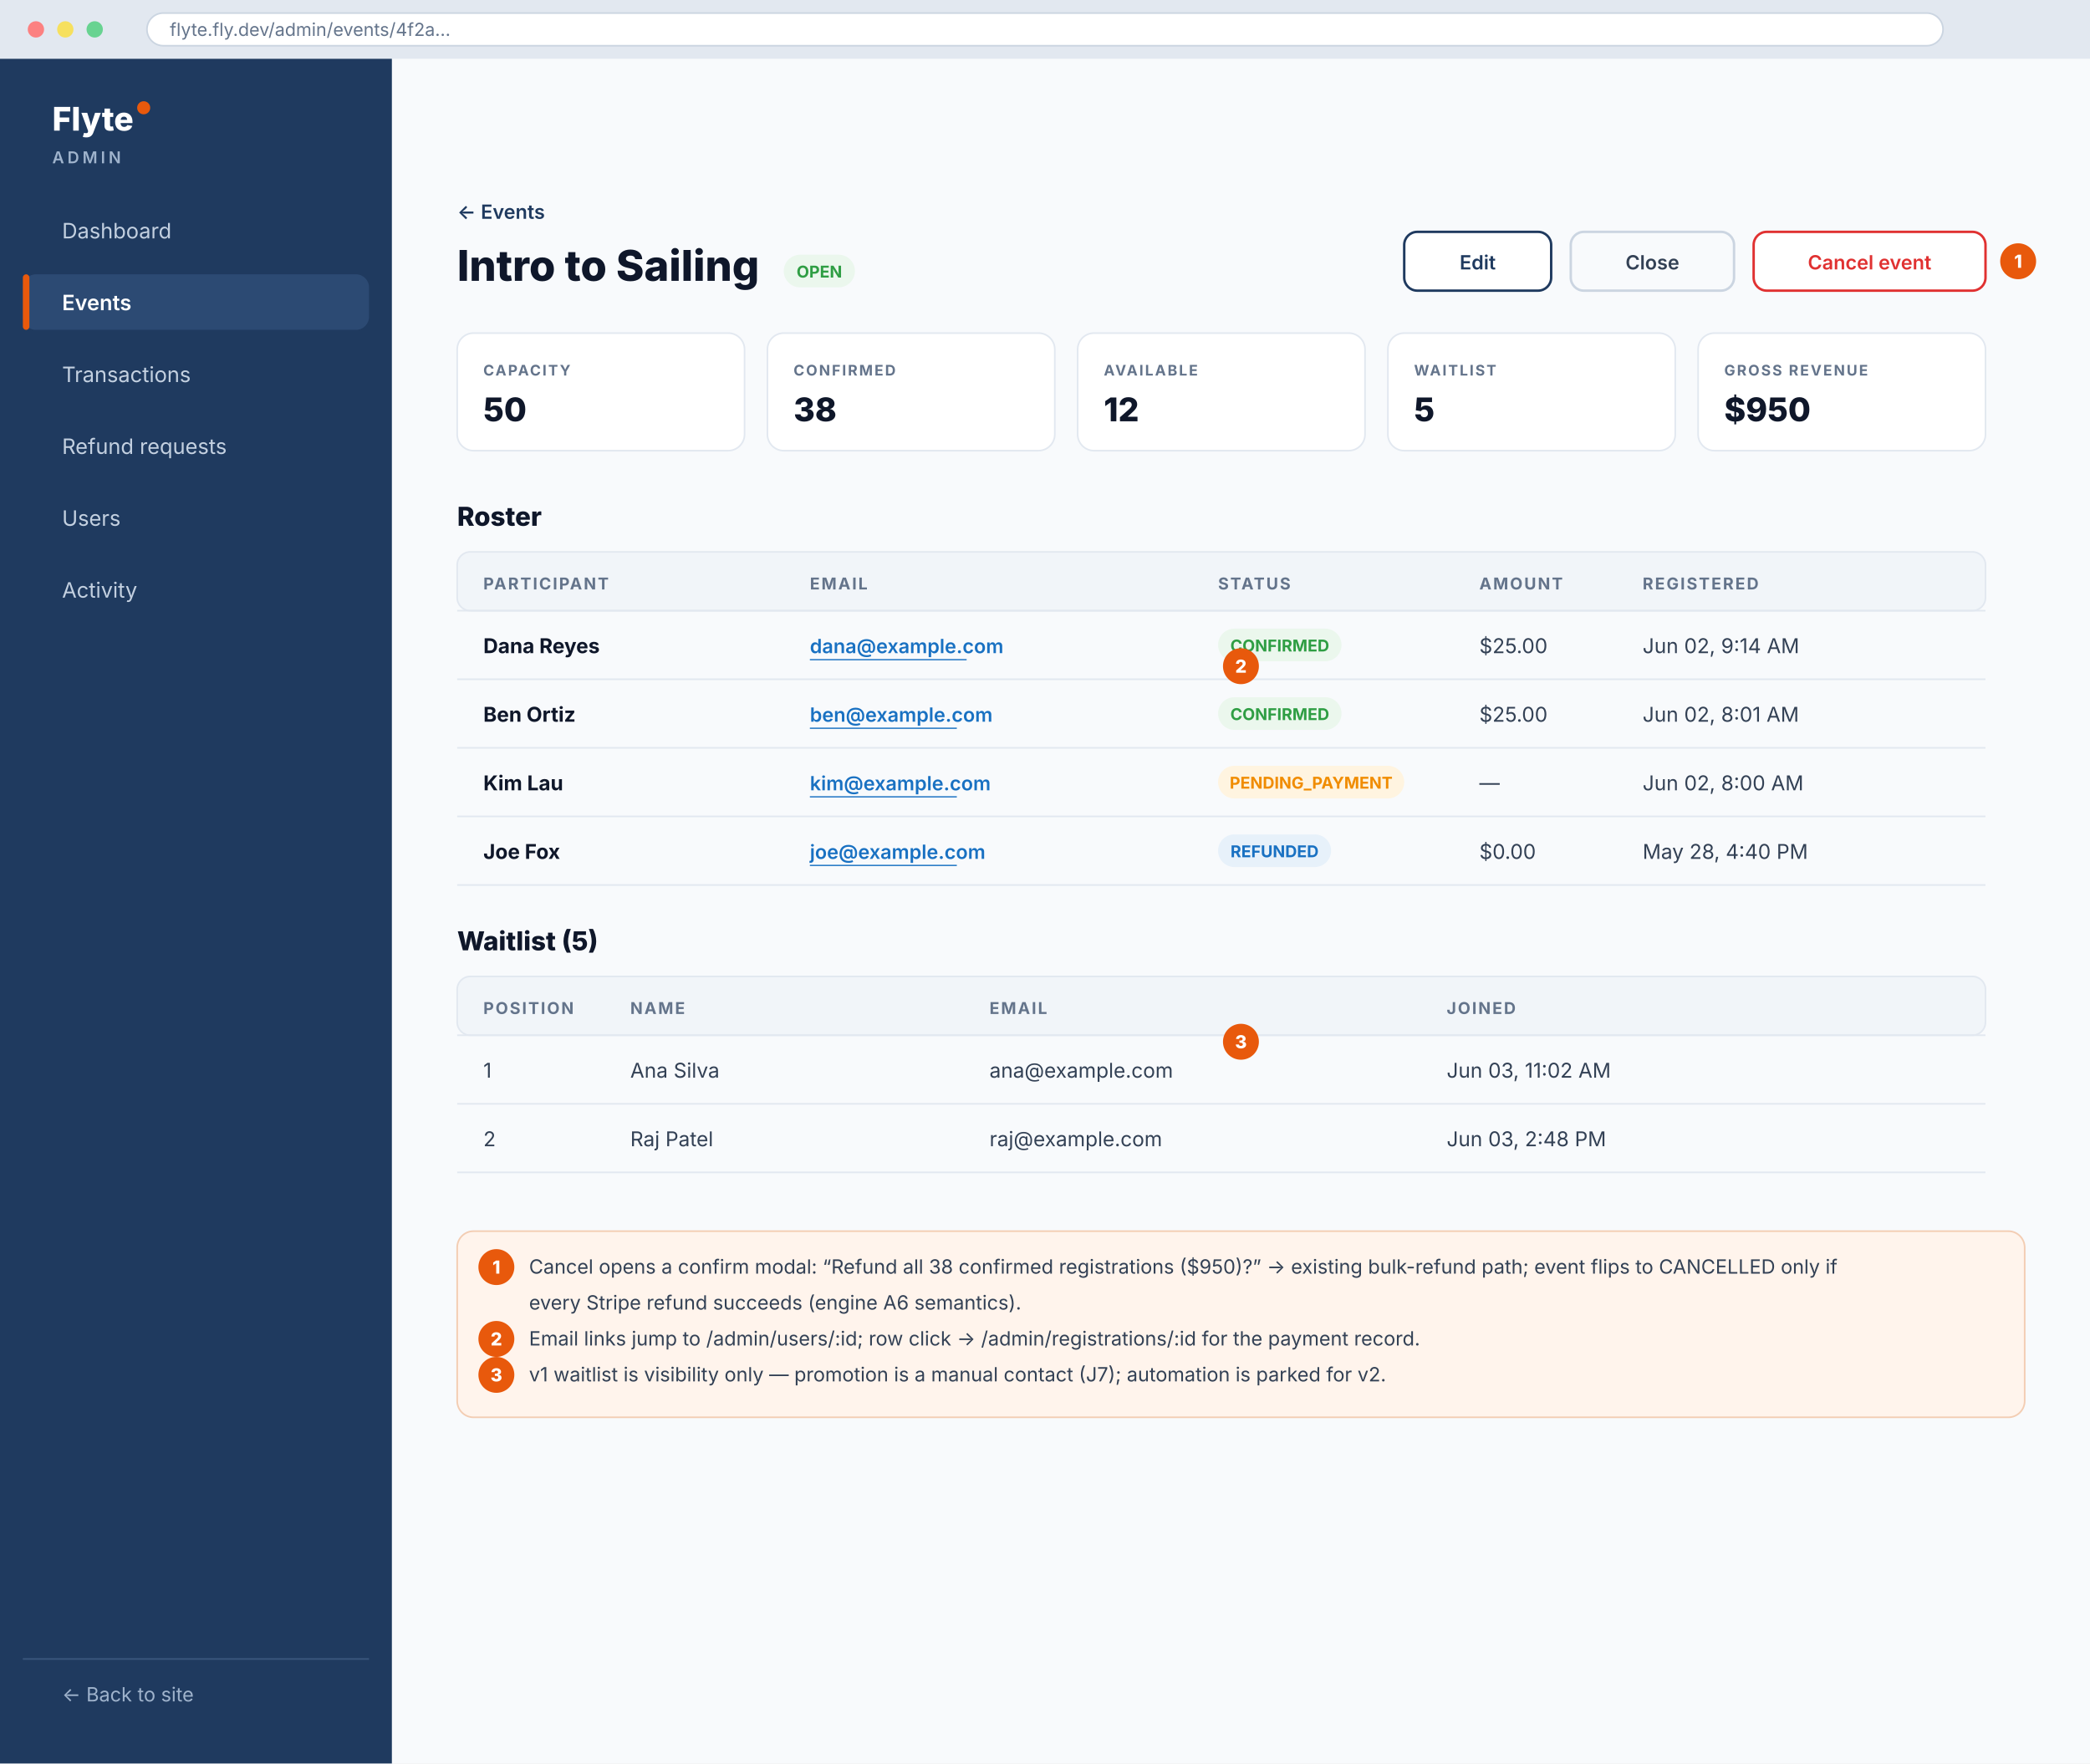
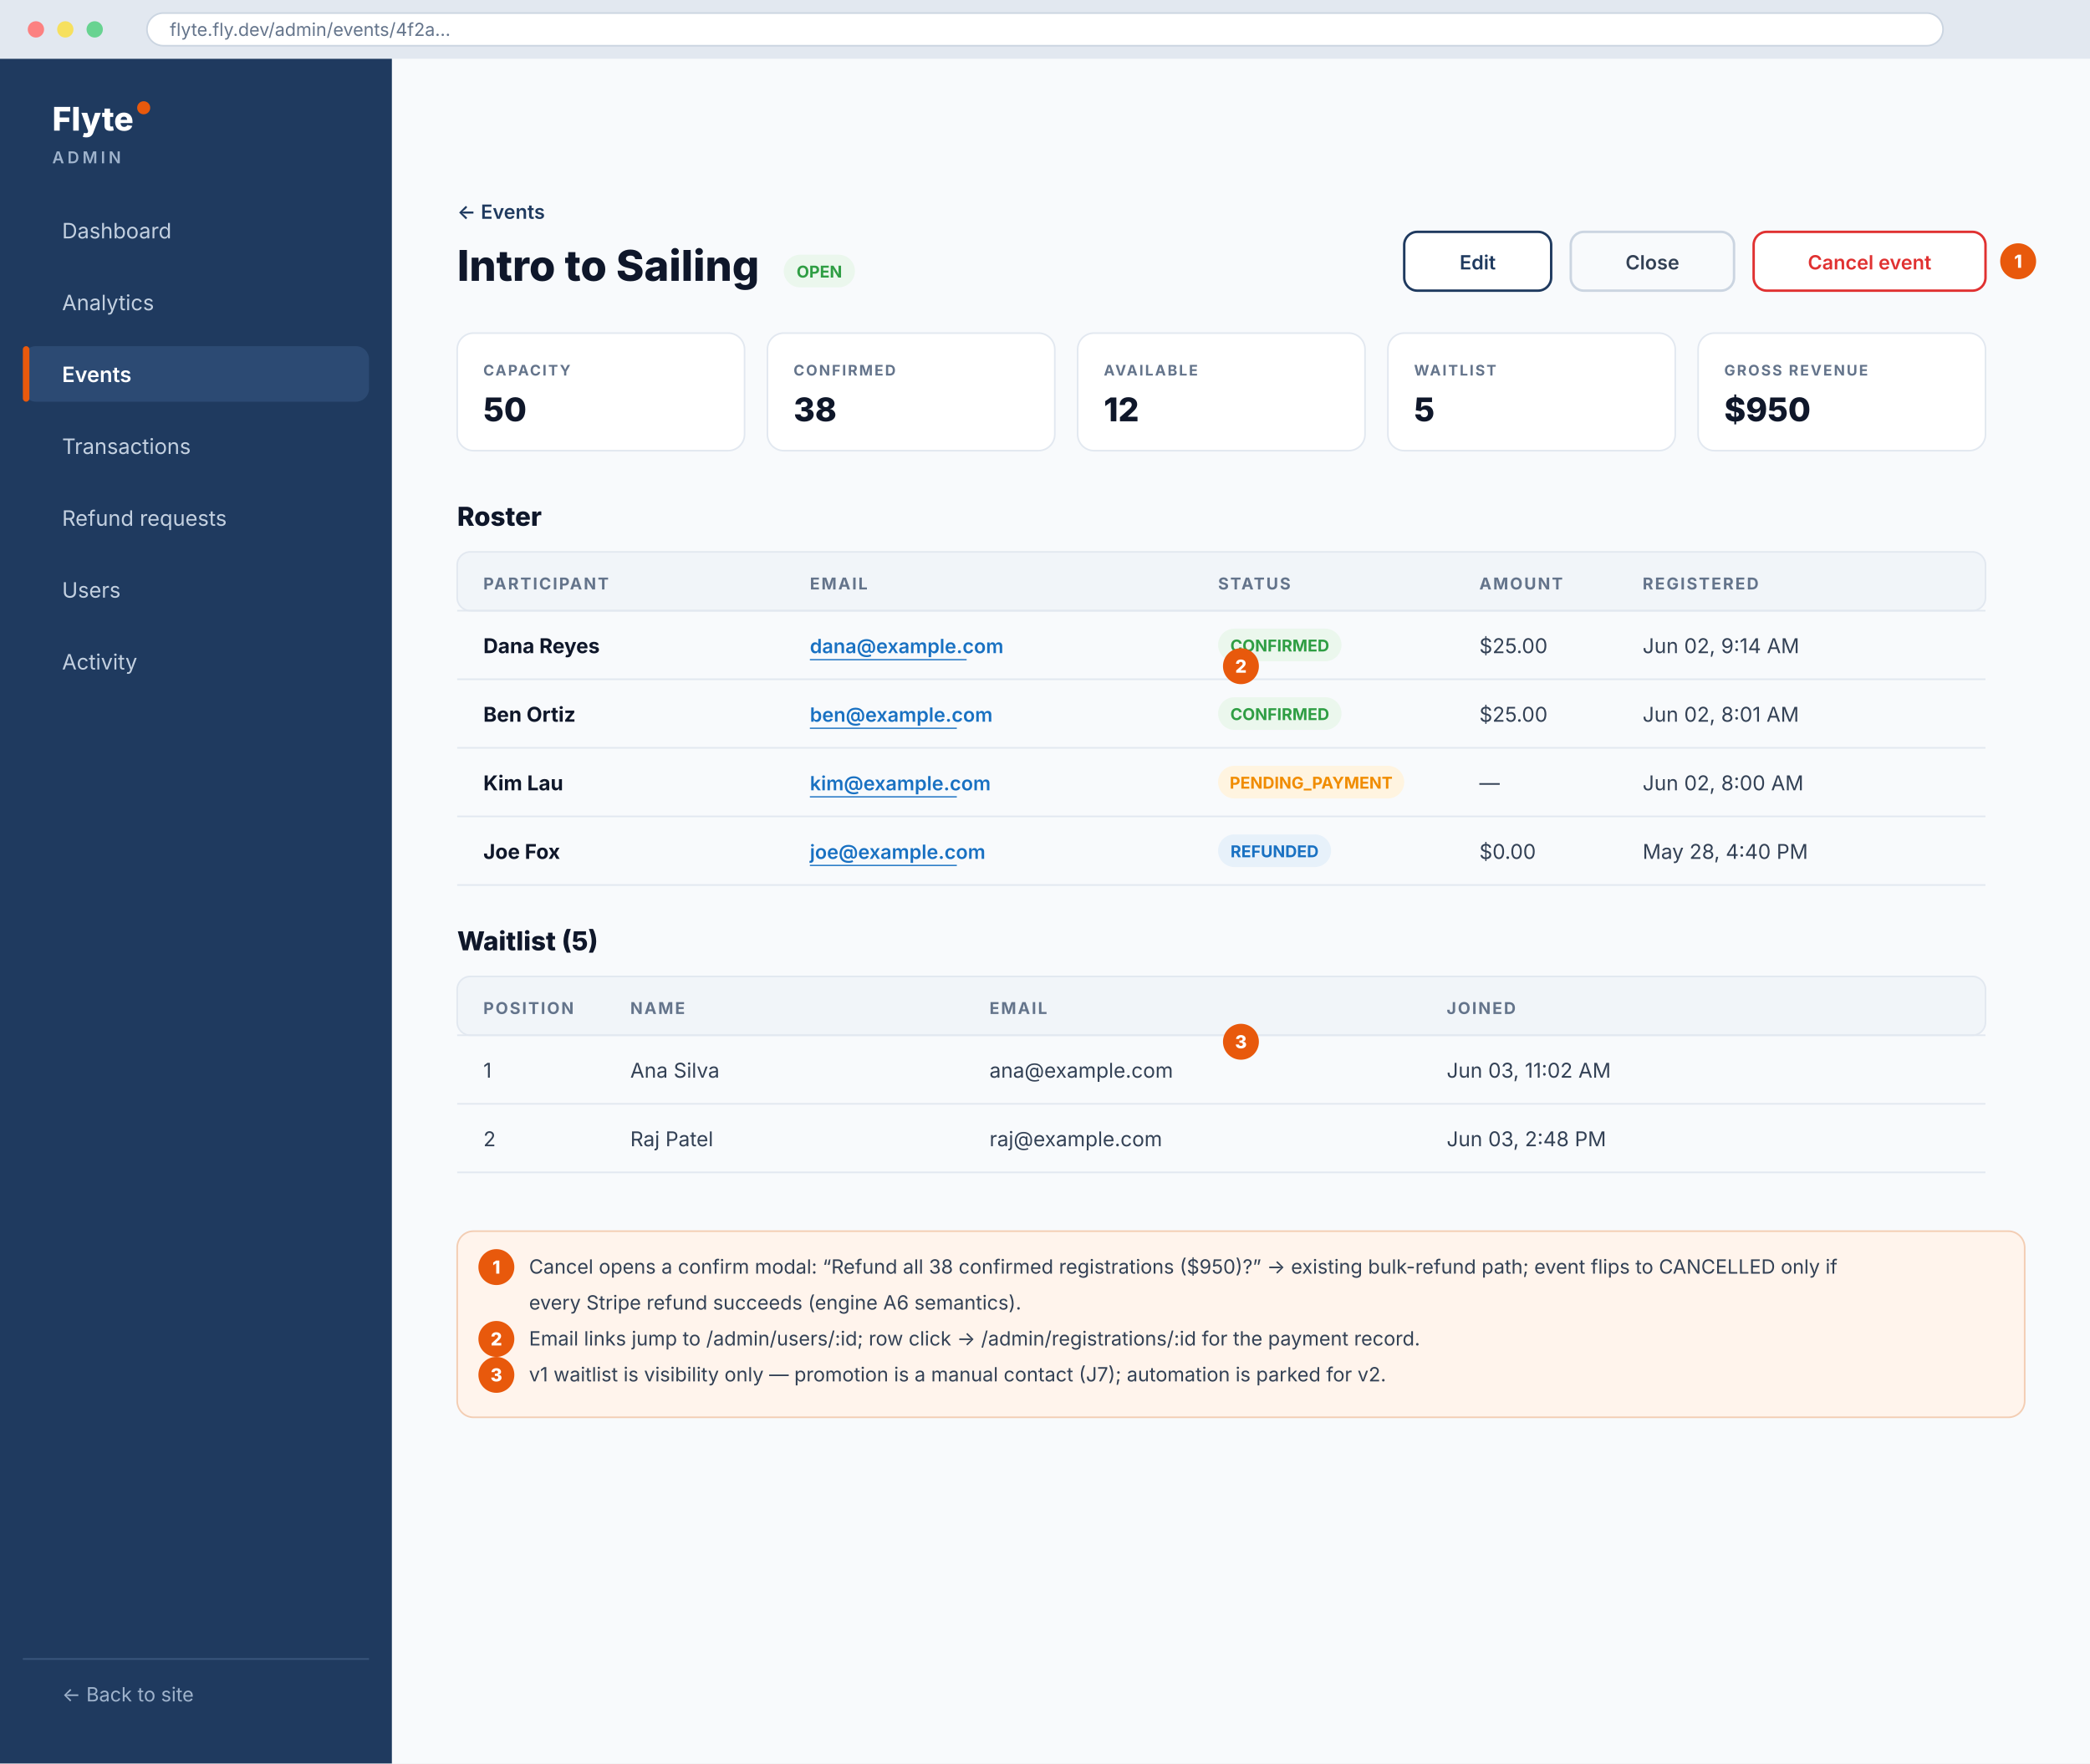
<svg xmlns="http://www.w3.org/2000/svg" width="1280" height="1080" viewBox="0 0 1280 1080">
  <defs>
    <linearGradient id="ng" x1="0" y1="0" x2="1" y2="1">
      <stop offset="0" stop-color="#1F3A5F" />
      <stop offset="1" stop-color="#2C5282" />
    </linearGradient>
  </defs>
  <rect x="0" y="0" width="1280" height="1080" fill="#F8FAFC" />
  <rect x="0" y="0" width="1280" height="36" fill="#E2E8F0" />
  <circle cx="22" cy="18" r="5" fill="#FC8181" />
  <circle cx="40" cy="18" r="5" fill="#F6E05E" />
  <circle cx="58" cy="18" r="5" fill="#68D391" />
  <rect x="90" y="8" width="1100" height="20" fill="#FFFFFF" rx="10" stroke="#CBD5E1" stroke-width="1" />
  <text x="104" y="22" font-family="Inter, -apple-system, Segoe UI, sans-serif" font-size="11" font-weight="400" fill="#64748B">flyte.fly.dev/admin/events/4f2a…</text>
  <rect x="0" y="36" width="240" height="1044" fill="#1F3A5F" />
  <text x="32" y="80" font-family="Inter, -apple-system, Segoe UI, sans-serif" font-size="20" font-weight="800" fill="#FFFFFF">Flyte</text>
  <circle cx="88" cy="66" r="4" fill="#E8590C" />
  <text x="32" y="100" font-family="Inter, -apple-system, Segoe UI, sans-serif" font-size="10" font-weight="600" fill="#9FB3CC" letter-spacing="2px">ADMIN</text>
  <text x="38" y="146" font-family="Inter, -apple-system, Segoe UI, sans-serif" font-size="13" font-weight="400" fill="#C3D0E0">Dashboard</text>
-   <rect x="14" y="168" width="212" height="34" fill="#2C4A73" rx="8" />
-   <rect x="14" y="168" width="4" height="34" fill="#E8590C" rx="2" />
-   <text x="38" y="190" font-family="Inter, -apple-system, Segoe UI, sans-serif" font-size="13" font-weight="600" fill="#FFFFFF">Events</text>
-   <text x="38" y="234" font-family="Inter, -apple-system, Segoe UI, sans-serif" font-size="13" font-weight="400" fill="#C3D0E0">Transactions</text>
-   <text x="38" y="278" font-family="Inter, -apple-system, Segoe UI, sans-serif" font-size="13" font-weight="400" fill="#C3D0E0">Refund requests</text>
-   <text x="38" y="322" font-family="Inter, -apple-system, Segoe UI, sans-serif" font-size="13" font-weight="400" fill="#C3D0E0">Users</text>
-   <text x="38" y="366" font-family="Inter, -apple-system, Segoe UI, sans-serif" font-size="13" font-weight="400" fill="#C3D0E0">Activity</text>
+   <text x="38" y="190" font-family="Inter, -apple-system, Segoe UI, sans-serif" font-size="13" font-weight="400" fill="#C3D0E0">Analytics</text>
+   <rect x="14" y="212" width="212" height="34" fill="#2C4A73" rx="8" />
+   <rect x="14" y="212" width="4" height="34" fill="#E8590C" rx="2" />
+   <text x="38" y="234" font-family="Inter, -apple-system, Segoe UI, sans-serif" font-size="13" font-weight="600" fill="#FFFFFF">Events</text>
+   <text x="38" y="278" font-family="Inter, -apple-system, Segoe UI, sans-serif" font-size="13" font-weight="400" fill="#C3D0E0">Transactions</text>
+   <text x="38" y="322" font-family="Inter, -apple-system, Segoe UI, sans-serif" font-size="13" font-weight="400" fill="#C3D0E0">Refund requests</text>
+   <text x="38" y="366" font-family="Inter, -apple-system, Segoe UI, sans-serif" font-size="13" font-weight="400" fill="#C3D0E0">Users</text>
+   <text x="38" y="410" font-family="Inter, -apple-system, Segoe UI, sans-serif" font-size="13" font-weight="400" fill="#C3D0E0">Activity</text>
  <line x1="14" y1="1016" x2="226" y2="1016" stroke="#3A567C" stroke-width="1" />
  <text x="38" y="1042" font-family="Inter, -apple-system, Segoe UI, sans-serif" font-size="12" font-weight="400" fill="#9FB3CC">← Back to site</text>
  <text x="280" y="134" font-family="Inter, -apple-system, Segoe UI, sans-serif" font-size="12" font-weight="600" fill="#1F3A5F">← Events</text>
  <text x="280" y="172" font-family="Inter, -apple-system, Segoe UI, sans-serif" font-size="26" font-weight="800" fill="#0F172A">Intro to Sailing</text>
  <rect x="480" y="156" width="43.6" height="20" fill="#EBF7ED" rx="10" />
  <text x="501.8" y="170" font-family="Inter, -apple-system, Segoe UI, sans-serif" font-size="10" font-weight="700" fill="#2F9E44" text-anchor="middle">OPEN</text>
  <rect x="860" y="142" width="90" height="36" fill="#FFFFFF" rx="8" stroke="#1F3A5F" stroke-width="1.5" />
  <text x="905" y="165" font-family="Inter, -apple-system, Segoe UI, sans-serif" font-size="12" font-weight="600" fill="#1F3A5F" text-anchor="middle">Edit</text>
  <rect x="962" y="142" width="100" height="36" fill="#F8FAFC" rx="8" stroke="#CBD5E1" stroke-width="1.5" />
  <text x="1012" y="165" font-family="Inter, -apple-system, Segoe UI, sans-serif" font-size="12" font-weight="600" fill="#334155" text-anchor="middle">Close</text>
  <rect x="1074" y="142" width="142" height="36" fill="#FFFFFF" rx="8" stroke="#E03131" stroke-width="1.5" />
  <text x="1145" y="165" font-family="Inter, -apple-system, Segoe UI, sans-serif" font-size="12" font-weight="600" fill="#E03131" text-anchor="middle">Cancel event</text>
  <circle cx="1236" cy="160" r="11" fill="#E8590C" />
  <text x="1236" y="164" font-family="Inter, -apple-system, Segoe UI, sans-serif" font-size="11" font-weight="800" fill="#FFFFFF" text-anchor="middle">1</text>
  <rect x="280" y="204" width="176" height="72" fill="#FFFFFF" rx="10" stroke="#E2E8F0" stroke-width="1" />
  <text x="296" y="230" font-family="Inter, -apple-system, Segoe UI, sans-serif" font-size="9" font-weight="700" fill="#64748B" letter-spacing="1px">CAPACITY</text>
  <text x="296" y="258" font-family="Inter, -apple-system, Segoe UI, sans-serif" font-size="20" font-weight="800" fill="#0F172A">50</text>
  <rect x="470" y="204" width="176" height="72" fill="#FFFFFF" rx="10" stroke="#E2E8F0" stroke-width="1" />
  <text x="486" y="230" font-family="Inter, -apple-system, Segoe UI, sans-serif" font-size="9" font-weight="700" fill="#64748B" letter-spacing="1px">CONFIRMED</text>
  <text x="486" y="258" font-family="Inter, -apple-system, Segoe UI, sans-serif" font-size="20" font-weight="800" fill="#0F172A">38</text>
  <rect x="660" y="204" width="176" height="72" fill="#FFFFFF" rx="10" stroke="#E2E8F0" stroke-width="1" />
  <text x="676" y="230" font-family="Inter, -apple-system, Segoe UI, sans-serif" font-size="9" font-weight="700" fill="#64748B" letter-spacing="1px">AVAILABLE</text>
  <text x="676" y="258" font-family="Inter, -apple-system, Segoe UI, sans-serif" font-size="20" font-weight="800" fill="#0F172A">12</text>
  <rect x="850" y="204" width="176" height="72" fill="#FFFFFF" rx="10" stroke="#E2E8F0" stroke-width="1" />
  <text x="866" y="230" font-family="Inter, -apple-system, Segoe UI, sans-serif" font-size="9" font-weight="700" fill="#64748B" letter-spacing="1px">WAITLIST</text>
  <text x="866" y="258" font-family="Inter, -apple-system, Segoe UI, sans-serif" font-size="20" font-weight="800" fill="#0F172A">5</text>
  <rect x="1040" y="204" width="176" height="72" fill="#FFFFFF" rx="10" stroke="#E2E8F0" stroke-width="1" />
  <text x="1056" y="230" font-family="Inter, -apple-system, Segoe UI, sans-serif" font-size="9" font-weight="700" fill="#64748B" letter-spacing="1px">GROSS REVENUE</text>
  <text x="1056" y="258" font-family="Inter, -apple-system, Segoe UI, sans-serif" font-size="20" font-weight="800" fill="#0F172A">$950</text>
  <text x="280" y="322" font-family="Inter, -apple-system, Segoe UI, sans-serif" font-size="16" font-weight="800" fill="#0F172A">Roster</text>
  <rect x="280" y="338" width="936" height="36" fill="#F1F5F9" rx="8" stroke="#E2E8F0" stroke-width="1" />
  <text x="296" y="361" font-family="Inter, -apple-system, Segoe UI, sans-serif" font-size="10" font-weight="700" fill="#64748B" letter-spacing="1px">PARTICIPANT</text>
  <text x="496" y="361" font-family="Inter, -apple-system, Segoe UI, sans-serif" font-size="10" font-weight="700" fill="#64748B" letter-spacing="1px">EMAIL</text>
  <text x="746" y="361" font-family="Inter, -apple-system, Segoe UI, sans-serif" font-size="10" font-weight="700" fill="#64748B" letter-spacing="1px">STATUS</text>
  <text x="906" y="361" font-family="Inter, -apple-system, Segoe UI, sans-serif" font-size="10" font-weight="700" fill="#64748B" letter-spacing="1px">AMOUNT</text>
  <text x="1006" y="361" font-family="Inter, -apple-system, Segoe UI, sans-serif" font-size="10" font-weight="700" fill="#64748B" letter-spacing="1px">REGISTERED</text>
  <line x1="280" y1="374" x2="1216" y2="374" stroke="#E2E8F0" stroke-width="1" />
  <text x="296" y="400" font-family="Inter, -apple-system, Segoe UI, sans-serif" font-size="12.5" font-weight="700" fill="#0F172A">Dana Reyes</text>
  <text x="496" y="400" font-family="Inter, -apple-system, Segoe UI, sans-serif" font-size="12" font-weight="600" fill="#1971C2">dana@example.com</text>
  <line x1="496" y1="404" x2="592" y2="404" stroke="#1971C2" stroke-width="0.75" />
  <rect x="746" y="385" width="75.6" height="20" fill="#EBF7ED" rx="10" />
  <text x="783.8" y="399" font-family="Inter, -apple-system, Segoe UI, sans-serif" font-size="10" font-weight="700" fill="#2F9E44" text-anchor="middle">CONFIRMED</text>
  <text x="906" y="400" font-family="Inter, -apple-system, Segoe UI, sans-serif" font-size="12.5" font-weight="400" fill="#334155">$25.00</text>
  <text x="1006" y="400" font-family="Inter, -apple-system, Segoe UI, sans-serif" font-size="12.5" font-weight="400" fill="#334155">Jun 02, 9:14 AM</text>
  <rect x="280" y="416" width="936" height="42" fill="#F8FAFC" />
  <line x1="280" y1="416" x2="1216" y2="416" stroke="#E2E8F0" stroke-width="1" />
  <text x="296" y="442" font-family="Inter, -apple-system, Segoe UI, sans-serif" font-size="12.5" font-weight="700" fill="#0F172A">Ben Ortiz</text>
  <text x="496" y="442" font-family="Inter, -apple-system, Segoe UI, sans-serif" font-size="12" font-weight="600" fill="#1971C2">ben@example.com</text>
  <line x1="496" y1="446" x2="586" y2="446" stroke="#1971C2" stroke-width="0.75" />
  <rect x="746" y="427" width="75.6" height="20" fill="#EBF7ED" rx="10" />
  <text x="783.8" y="441" font-family="Inter, -apple-system, Segoe UI, sans-serif" font-size="10" font-weight="700" fill="#2F9E44" text-anchor="middle">CONFIRMED</text>
  <text x="906" y="442" font-family="Inter, -apple-system, Segoe UI, sans-serif" font-size="12.5" font-weight="400" fill="#334155">$25.00</text>
  <text x="1006" y="442" font-family="Inter, -apple-system, Segoe UI, sans-serif" font-size="12.5" font-weight="400" fill="#334155">Jun 02, 8:01 AM</text>
  <line x1="280" y1="458" x2="1216" y2="458" stroke="#E2E8F0" stroke-width="1" />
  <text x="296" y="484" font-family="Inter, -apple-system, Segoe UI, sans-serif" font-size="12.5" font-weight="700" fill="#0F172A">Kim Lau</text>
  <text x="496" y="484" font-family="Inter, -apple-system, Segoe UI, sans-serif" font-size="12" font-weight="600" fill="#1971C2">kim@example.com</text>
  <line x1="496" y1="488" x2="586" y2="488" stroke="#1971C2" stroke-width="0.75" />
  <rect x="746" y="469" width="114" height="20" fill="#FFF4E0" rx="10" />
  <text x="803" y="483" font-family="Inter, -apple-system, Segoe UI, sans-serif" font-size="10" font-weight="700" fill="#F08C00" text-anchor="middle">PENDING_PAYMENT</text>
  <text x="906" y="484" font-family="Inter, -apple-system, Segoe UI, sans-serif" font-size="12.5" font-weight="400" fill="#334155">—</text>
  <text x="1006" y="484" font-family="Inter, -apple-system, Segoe UI, sans-serif" font-size="12.5" font-weight="400" fill="#334155">Jun 02, 8:00 AM</text>
  <rect x="280" y="500" width="936" height="42" fill="#F8FAFC" />
  <line x1="280" y1="500" x2="1216" y2="500" stroke="#E2E8F0" stroke-width="1" />
  <text x="296" y="526" font-family="Inter, -apple-system, Segoe UI, sans-serif" font-size="12.5" font-weight="700" fill="#0F172A">Joe Fox</text>
  <text x="496" y="526" font-family="Inter, -apple-system, Segoe UI, sans-serif" font-size="12" font-weight="600" fill="#1971C2">joe@example.com</text>
  <line x1="496" y1="530" x2="586" y2="530" stroke="#1971C2" stroke-width="0.75" />
  <rect x="746" y="511" width="69.2" height="20" fill="#E7F1FA" rx="10" />
  <text x="780.6" y="525" font-family="Inter, -apple-system, Segoe UI, sans-serif" font-size="10" font-weight="700" fill="#1971C2" text-anchor="middle">REFUNDED</text>
  <text x="906" y="526" font-family="Inter, -apple-system, Segoe UI, sans-serif" font-size="12.5" font-weight="400" fill="#334155">$0.00</text>
  <text x="1006" y="526" font-family="Inter, -apple-system, Segoe UI, sans-serif" font-size="12.5" font-weight="400" fill="#334155">May 28, 4:40 PM</text>
  <line x1="280" y1="542" x2="1216" y2="542" stroke="#E2E8F0" stroke-width="1" />
  <circle cx="760" cy="408" r="11" fill="#E8590C" />
  <text x="760" y="412" font-family="Inter, -apple-system, Segoe UI, sans-serif" font-size="11" font-weight="800" fill="#FFFFFF" text-anchor="middle">2</text>
  <text x="280" y="582" font-family="Inter, -apple-system, Segoe UI, sans-serif" font-size="16" font-weight="800" fill="#0F172A">Waitlist (5)</text>
  <rect x="280" y="598" width="936" height="36" fill="#F1F5F9" rx="8" stroke="#E2E8F0" stroke-width="1" />
  <text x="296" y="621" font-family="Inter, -apple-system, Segoe UI, sans-serif" font-size="10" font-weight="700" fill="#64748B" letter-spacing="1px">POSITION</text>
  <text x="386" y="621" font-family="Inter, -apple-system, Segoe UI, sans-serif" font-size="10" font-weight="700" fill="#64748B" letter-spacing="1px">NAME</text>
  <text x="606" y="621" font-family="Inter, -apple-system, Segoe UI, sans-serif" font-size="10" font-weight="700" fill="#64748B" letter-spacing="1px">EMAIL</text>
  <text x="886" y="621" font-family="Inter, -apple-system, Segoe UI, sans-serif" font-size="10" font-weight="700" fill="#64748B" letter-spacing="1px">JOINED</text>
  <line x1="280" y1="634" x2="1216" y2="634" stroke="#E2E8F0" stroke-width="1" />
  <text x="296" y="660" font-family="Inter, -apple-system, Segoe UI, sans-serif" font-size="12.5" font-weight="400" fill="#334155">1</text>
  <text x="386" y="660" font-family="Inter, -apple-system, Segoe UI, sans-serif" font-size="12.5" font-weight="400" fill="#334155">Ana Silva</text>
  <text x="606" y="660" font-family="Inter, -apple-system, Segoe UI, sans-serif" font-size="12.5" font-weight="400" fill="#334155">ana@example.com</text>
  <text x="886" y="660" font-family="Inter, -apple-system, Segoe UI, sans-serif" font-size="12.5" font-weight="400" fill="#334155">Jun 03, 11:02 AM</text>
  <rect x="280" y="676" width="936" height="42" fill="#F8FAFC" />
  <line x1="280" y1="676" x2="1216" y2="676" stroke="#E2E8F0" stroke-width="1" />
  <text x="296" y="702" font-family="Inter, -apple-system, Segoe UI, sans-serif" font-size="12.5" font-weight="400" fill="#334155">2</text>
  <text x="386" y="702" font-family="Inter, -apple-system, Segoe UI, sans-serif" font-size="12.5" font-weight="400" fill="#334155">Raj Patel</text>
  <text x="606" y="702" font-family="Inter, -apple-system, Segoe UI, sans-serif" font-size="12.5" font-weight="400" fill="#334155">raj@example.com</text>
  <text x="886" y="702" font-family="Inter, -apple-system, Segoe UI, sans-serif" font-size="12.5" font-weight="400" fill="#334155">Jun 03, 2:48 PM</text>
  <line x1="280" y1="718" x2="1216" y2="718" stroke="#E2E8F0" stroke-width="1" />
  <circle cx="760" cy="638" r="11" fill="#E8590C" />
  <text x="760" y="642" font-family="Inter, -apple-system, Segoe UI, sans-serif" font-size="11" font-weight="800" fill="#FFFFFF" text-anchor="middle">3</text>
  <rect x="280" y="754" width="960" height="114" fill="#FFF4EC" rx="10" stroke="#F3CDB3" stroke-width="1" />
  <circle cx="304" cy="776" r="11" fill="#E8590C" />
  <text x="304" y="780" font-family="Inter, -apple-system, Segoe UI, sans-serif" font-size="11" font-weight="800" fill="#FFFFFF" text-anchor="middle">1</text>
  <text x="324" y="780" font-family="Inter, -apple-system, Segoe UI, sans-serif" font-size="12" font-weight="400" fill="#334155">Cancel opens a confirm modal: “Refund all 38 confirmed registrations ($950)?” → existing bulk-refund path; event flips to CANCELLED only if</text>
  <text x="324" y="802" font-family="Inter, -apple-system, Segoe UI, sans-serif" font-size="12" font-weight="400" fill="#334155">every Stripe refund succeeds (engine A6 semantics).</text>
  <circle cx="304" cy="820" r="11" fill="#E8590C" />
  <text x="304" y="824" font-family="Inter, -apple-system, Segoe UI, sans-serif" font-size="11" font-weight="800" fill="#FFFFFF" text-anchor="middle">2</text>
  <text x="324" y="824" font-family="Inter, -apple-system, Segoe UI, sans-serif" font-size="12" font-weight="400" fill="#334155">Email links jump to /admin/users/:id; row click → /admin/registrations/:id for the payment record.</text>
  <circle cx="304" cy="842" r="11" fill="#E8590C" />
  <text x="304" y="846" font-family="Inter, -apple-system, Segoe UI, sans-serif" font-size="11" font-weight="800" fill="#FFFFFF" text-anchor="middle">3</text>
  <text x="324" y="846" font-family="Inter, -apple-system, Segoe UI, sans-serif" font-size="12" font-weight="400" fill="#334155">v1 waitlist is visibility only — promotion is a manual contact (J7); automation is parked for v2.</text>
</svg>
